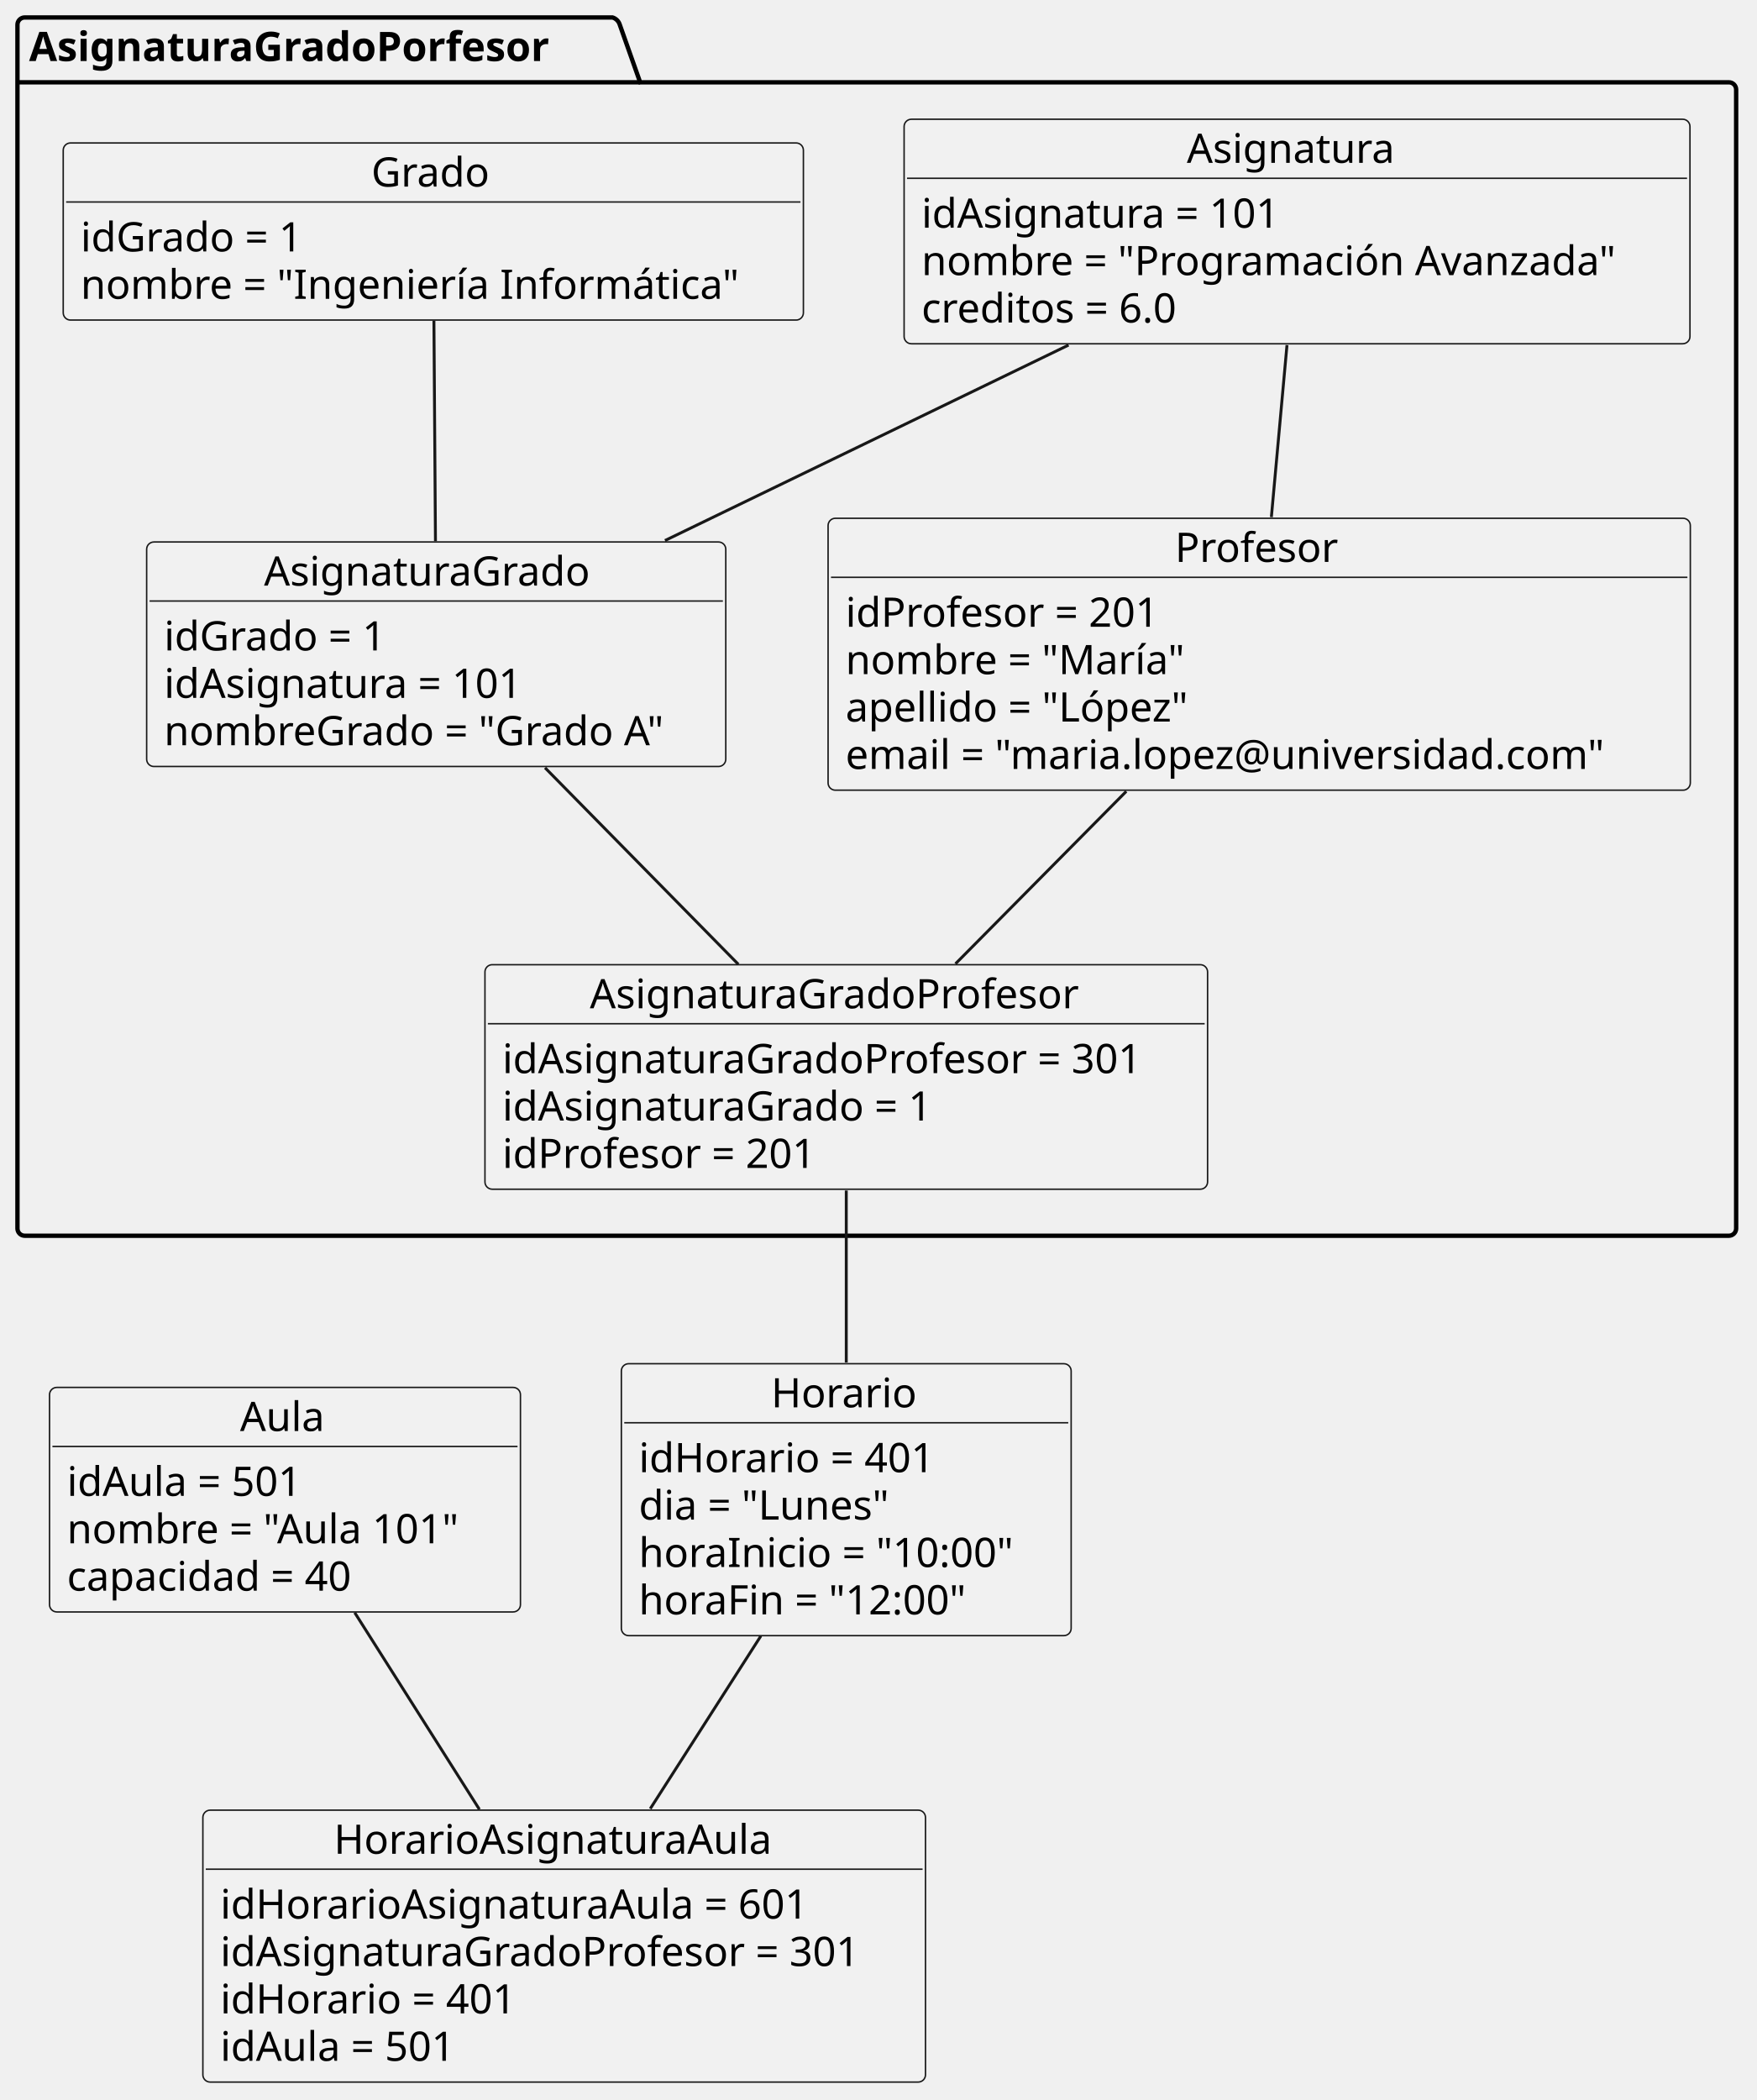
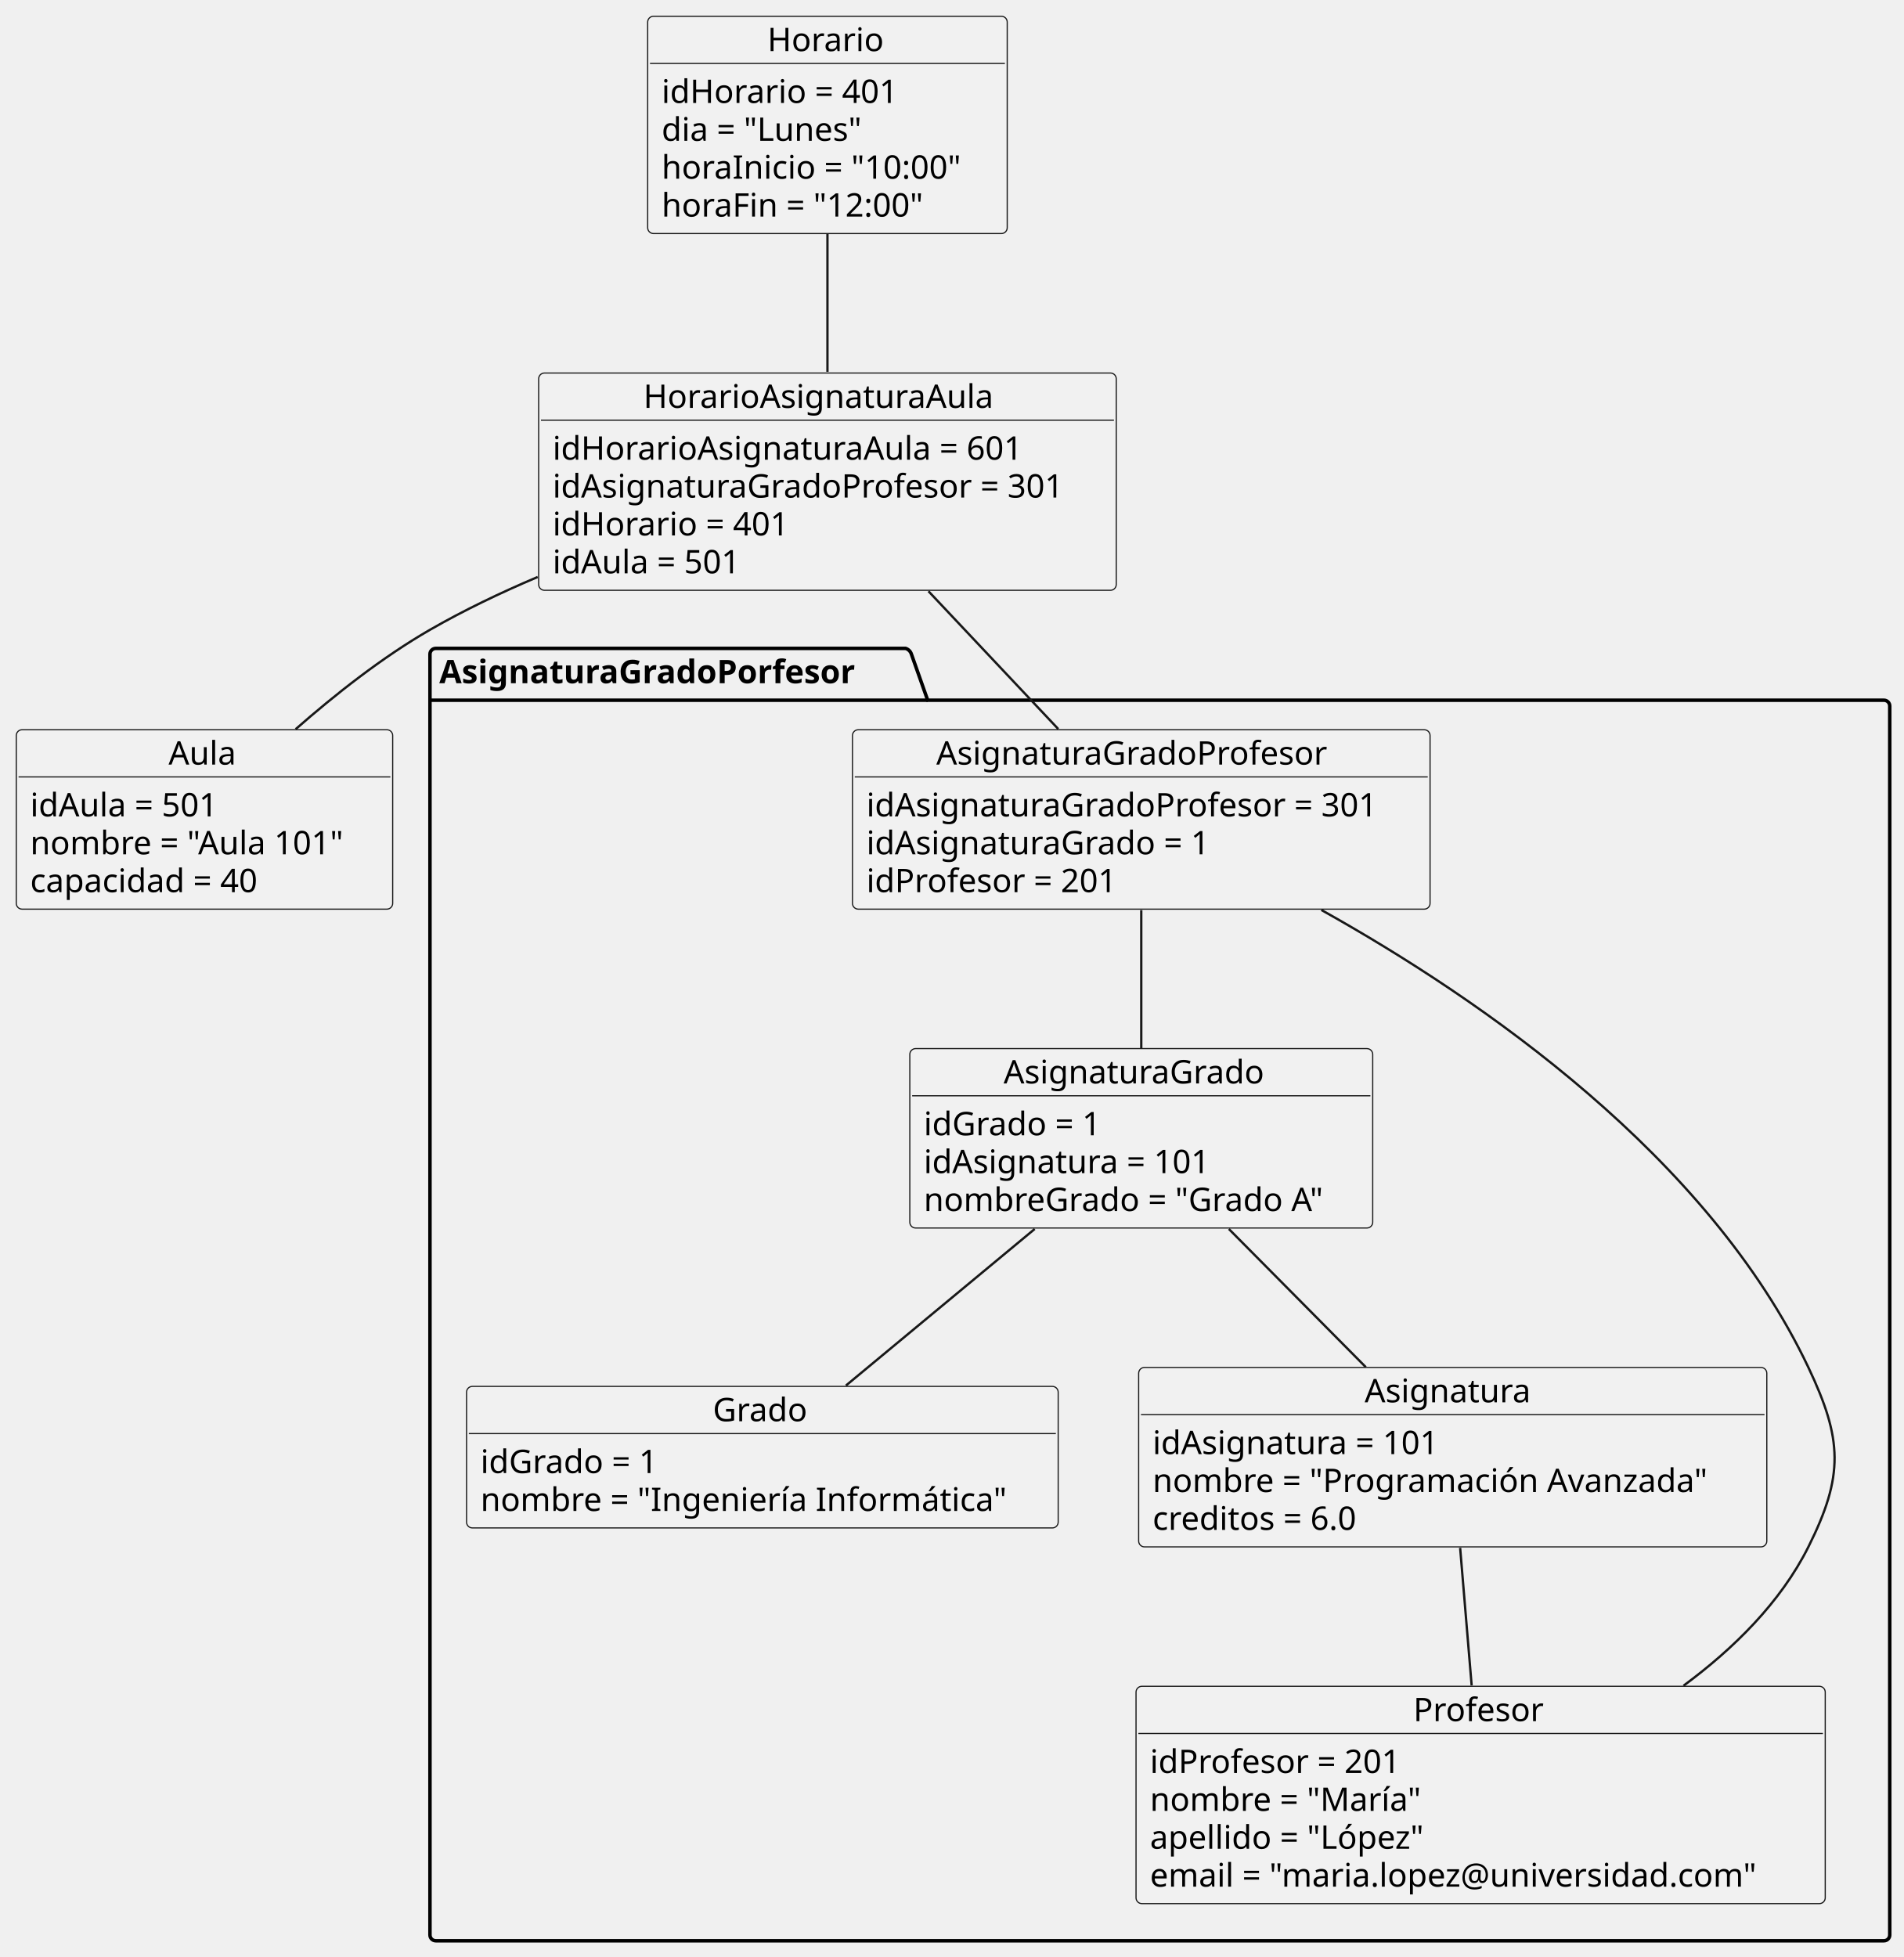
- <svg xmlns="http://www.w3.org/2000/svg" contentStyleType="text/css" data-diagram-type="CLASS" height="722px" preserveAspectRatio="none" style="width:604px;height:722px;background:#FFFFFF;" version="1.1" viewBox="0 0 604 722" width="604px" zoomAndPan="magnify">
+ <svg xmlns="http://www.w3.org/2000/svg" contentStyleType="text/css" data-diagram-type="CLASS" height="842px" preserveAspectRatio="none" style="width:819px;height:842px;background:#FFFFFF;" version="1.1" viewBox="0 0 819 842" width="819px" zoomAndPan="magnify">
  <defs />
  <g>
    <g id="cluster_AsignaturaGradoPorfesor">
-       <path d="M8.5,6 L210.62,6 A3.75,3.75 0 0 1 213.12,8.5 L220.12,28.297 L594.5,28.297 A2.5,2.5 0 0 1 597,30.797 L597,422.36 A2.5,2.5 0 0 1 594.5,424.86 L8.5,424.86 A2.5,2.5 0 0 1 6,422.36 L6,8.5 A2.5,2.5 0 0 1 8.5,6 " fill="none" style="stroke:#000000;stroke-width:1.5;" />
-       <line style="stroke:#000000;stroke-width:1.5;" x1="6" x2="220.12" y1="28.297" y2="28.297" />
-       <text fill="#000000" font-family="sans-serif" font-size="14" font-weight="bold" lengthAdjust="spacing" textLength="201.12" x="10" y="20.995">AsignaturaGradoPorfesor</text>
+       <path d="M187.47,278.97 L389.59,278.97 A3.75,3.75 0 0 1 392.09,281.47 L399.09,301.267 L810.47,301.267 A2.5,2.5 0 0 1 812.97,303.767 L812.97,832.52 A2.5,2.5 0 0 1 810.47,835.02 L187.47,835.02 A2.5,2.5 0 0 1 184.97,832.52 L184.97,281.47 A2.5,2.5 0 0 1 187.47,278.97 " fill="#FFFFFF" fill-opacity="0" style="stroke:#000000;stroke-width:1.5;" />
+       <line style="stroke:#000000;stroke-width:1.5;" x1="184.97" x2="399.09" y1="301.267" y2="301.267" />
+       <text fill="#000000" font-family="sans-serif" font-size="14" font-weight="bold" lengthAdjust="spacing" textLength="201.12" x="188.97" y="293.965">AsignaturaGradoPorfesor</text>
    </g>
    <g id="elem_Grado">
-       <rect fill="#F1F1F1" height="60.891" rx="2.5" ry="2.5" style="stroke:#181818;stroke-width:0.5;" width="254.519" x="21.74" y="49.15" />
-       <text fill="#000000" font-family="sans-serif" font-size="14" lengthAdjust="spacing" textLength="42.636" x="127.681" y="64.145">Grado</text>
-       <line style="stroke:#181818;stroke-width:0.5;" x1="22.74" x2="275.259" y1="69.447" y2="69.447" />
-       <text fill="#000000" font-family="sans-serif" font-size="14" lengthAdjust="spacing" textLength="84.95" x="27.74" y="86.442">idGrado = 1</text>
-       <text fill="#000000" font-family="sans-serif" font-size="14" lengthAdjust="spacing" textLength="242.519" x="27.74" y="102.739">nombre = "Ingeniería Informática"</text>
+       <rect fill="#F1F1F1" height="60.891" rx="2.5" ry="2.5" style="stroke:#181818;stroke-width:0.5;" width="254.519" x="200.71" y="596.5" />
+       <text fill="#000000" font-family="sans-serif" font-size="14" lengthAdjust="spacing" textLength="42.636" x="306.651" y="611.495">Grado</text>
+       <line style="stroke:#181818;stroke-width:0.5;" x1="201.71" x2="454.229" y1="616.797" y2="616.797" />
+       <text fill="#000000" font-family="sans-serif" font-size="14" lengthAdjust="spacing" textLength="84.95" x="206.71" y="633.792">idGrado = 1</text>
+       <text fill="#000000" font-family="sans-serif" font-size="14" lengthAdjust="spacing" textLength="242.519" x="206.71" y="650.089">nombre = "Ingeniería Informática"</text>
    </g>
    <g id="elem_Asignatura">
-       <rect fill="#F1F1F1" height="77.188" rx="2.5" ry="2.5" style="stroke:#181818;stroke-width:0.5;" width="270.228" x="310.89" y="41" />
-       <text fill="#000000" font-family="sans-serif" font-size="14" lengthAdjust="spacing" textLength="75.797" x="408.105" y="55.995">Asignatura</text>
-       <line style="stroke:#181818;stroke-width:0.5;" x1="311.89" x2="580.117" y1="61.297" y2="61.297" />
-       <text fill="#000000" font-family="sans-serif" font-size="14" lengthAdjust="spacing" textLength="135.926" x="316.89" y="78.292">idAsignatura = 101</text>
-       <text fill="#000000" font-family="sans-serif" font-size="14" lengthAdjust="spacing" textLength="258.228" x="316.89" y="94.589">nombre = "Programación Avanzada"</text>
-       <text fill="#000000" font-family="sans-serif" font-size="14" lengthAdjust="spacing" textLength="99.087" x="316.89" y="110.886">creditos = 6.0</text>
+       <rect fill="#F1F1F1" height="77.188" rx="2.5" ry="2.5" style="stroke:#181818;stroke-width:0.5;" width="270.228" x="489.85" y="588.35" />
+       <text fill="#000000" font-family="sans-serif" font-size="14" lengthAdjust="spacing" textLength="75.797" x="587.065" y="603.345">Asignatura</text>
+       <line style="stroke:#181818;stroke-width:0.5;" x1="490.85" x2="759.077" y1="608.647" y2="608.647" />
+       <text fill="#000000" font-family="sans-serif" font-size="14" lengthAdjust="spacing" textLength="135.926" x="495.85" y="625.642">idAsignatura = 101</text>
+       <text fill="#000000" font-family="sans-serif" font-size="14" lengthAdjust="spacing" textLength="258.228" x="495.85" y="641.939">nombre = "Programación Avanzada"</text>
+       <text fill="#000000" font-family="sans-serif" font-size="14" lengthAdjust="spacing" textLength="99.087" x="495.85" y="658.236">creditos = 6.0</text>
    </g>
    <g id="elem_AsignaturaGrado">
-       <rect fill="#F1F1F1" height="77.188" rx="2.5" ry="2.5" style="stroke:#181818;stroke-width:0.5;" width="199.141" x="50.43" y="186.34" />
-       <text fill="#000000" font-family="sans-serif" font-size="14" lengthAdjust="spacing" textLength="118.433" x="90.784" y="201.335">AsignaturaGrado</text>
-       <line style="stroke:#181818;stroke-width:0.5;" x1="51.43" x2="248.571" y1="206.637" y2="206.637" />
-       <text fill="#000000" font-family="sans-serif" font-size="14" lengthAdjust="spacing" textLength="84.95" x="56.43" y="223.632">idGrado = 1</text>
-       <text fill="#000000" font-family="sans-serif" font-size="14" lengthAdjust="spacing" textLength="135.926" x="56.43" y="239.929">idAsignatura = 101</text>
-       <text fill="#000000" font-family="sans-serif" font-size="14" lengthAdjust="spacing" textLength="187.141" x="56.43" y="256.226">nombreGrado = "Grado A"</text>
+       <rect fill="#F1F1F1" height="77.188" rx="2.5" ry="2.5" style="stroke:#181818;stroke-width:0.5;" width="199.141" x="391.4" y="451.16" />
+       <text fill="#000000" font-family="sans-serif" font-size="14" lengthAdjust="spacing" textLength="118.433" x="431.754" y="466.155">AsignaturaGrado</text>
+       <line style="stroke:#181818;stroke-width:0.5;" x1="392.4" x2="589.541" y1="471.457" y2="471.457" />
+       <text fill="#000000" font-family="sans-serif" font-size="14" lengthAdjust="spacing" textLength="84.95" x="397.4" y="488.452">idGrado = 1</text>
+       <text fill="#000000" font-family="sans-serif" font-size="14" lengthAdjust="spacing" textLength="135.926" x="397.4" y="504.749">idAsignatura = 101</text>
+       <text fill="#000000" font-family="sans-serif" font-size="14" lengthAdjust="spacing" textLength="187.141" x="397.4" y="521.046">nombreGrado = "Grado A"</text>
    </g>
    <g id="elem_Profesor">
-       <rect fill="#F1F1F1" height="93.484" rx="2.5" ry="2.5" style="stroke:#181818;stroke-width:0.5;" width="296.491" x="284.75" y="178.19" />
-       <text fill="#000000" font-family="sans-serif" font-size="14" lengthAdjust="spacing" textLength="57.921" x="404.035" y="193.185">Profesor</text>
-       <line style="stroke:#181818;stroke-width:0.5;" x1="285.75" x2="580.241" y1="198.487" y2="198.487" />
-       <text fill="#000000" font-family="sans-serif" font-size="14" lengthAdjust="spacing" textLength="118.05" x="290.75" y="215.482">idProfesor = 201</text>
-       <text fill="#000000" font-family="sans-serif" font-size="14" lengthAdjust="spacing" textLength="126.725" x="290.75" y="231.779">nombre = "María"</text>
-       <text fill="#000000" font-family="sans-serif" font-size="14" lengthAdjust="spacing" textLength="129.924" x="290.75" y="248.076">apellido = "López"</text>
-       <text fill="#000000" font-family="sans-serif" font-size="14" lengthAdjust="spacing" textLength="284.491" x="290.75" y="264.373">email = "maria.lopez@universidad.com"</text>
+       <rect fill="#F1F1F1" height="93.484" rx="2.5" ry="2.5" style="stroke:#181818;stroke-width:0.5;" width="296.491" x="488.72" y="725.54" />
+       <text fill="#000000" font-family="sans-serif" font-size="14" lengthAdjust="spacing" textLength="57.921" x="608.005" y="740.535">Profesor</text>
+       <line style="stroke:#181818;stroke-width:0.5;" x1="489.72" x2="784.211" y1="745.837" y2="745.837" />
+       <text fill="#000000" font-family="sans-serif" font-size="14" lengthAdjust="spacing" textLength="118.05" x="494.72" y="762.832">idProfesor = 201</text>
+       <text fill="#000000" font-family="sans-serif" font-size="14" lengthAdjust="spacing" textLength="126.725" x="494.72" y="779.129">nombre = "María"</text>
+       <text fill="#000000" font-family="sans-serif" font-size="14" lengthAdjust="spacing" textLength="129.924" x="494.72" y="795.426">apellido = "López"</text>
+       <text fill="#000000" font-family="sans-serif" font-size="14" lengthAdjust="spacing" textLength="284.491" x="494.72" y="811.723">email = "maria.lopez@universidad.com"</text>
    </g>
    <g id="elem_AsignaturaGradoProfesor">
-       <rect fill="#F1F1F1" height="77.188" rx="2.5" ry="2.5" style="stroke:#181818;stroke-width:0.5;" width="248.482" x="166.76" y="331.67" />
-       <text fill="#000000" font-family="sans-serif" font-size="14" lengthAdjust="spacing" textLength="176.353" x="202.825" y="346.665">AsignaturaGradoProfesor</text>
-       <line style="stroke:#181818;stroke-width:0.5;" x1="167.76" x2="414.242" y1="351.967" y2="351.967" />
-       <text fill="#000000" font-family="sans-serif" font-size="14" lengthAdjust="spacing" textLength="236.482" x="172.76" y="368.962">idAsignaturaGradoProfesor = 301</text>
-       <text fill="#000000" font-family="sans-serif" font-size="14" lengthAdjust="spacing" textLength="160.747" x="172.76" y="385.259">idAsignaturaGrado = 1</text>
-       <text fill="#000000" font-family="sans-serif" font-size="14" lengthAdjust="spacing" textLength="118.05" x="172.76" y="401.556">idProfesor = 201</text>
+       <rect fill="#F1F1F1" height="77.188" rx="2.5" ry="2.5" style="stroke:#181818;stroke-width:0.5;" width="248.482" x="366.73" y="313.97" />
+       <text fill="#000000" font-family="sans-serif" font-size="14" lengthAdjust="spacing" textLength="176.353" x="402.795" y="328.965">AsignaturaGradoProfesor</text>
+       <line style="stroke:#181818;stroke-width:0.5;" x1="367.73" x2="614.212" y1="334.267" y2="334.267" />
+       <text fill="#000000" font-family="sans-serif" font-size="14" lengthAdjust="spacing" textLength="236.482" x="372.73" y="351.262">idAsignaturaGradoProfesor = 301</text>
+       <text fill="#000000" font-family="sans-serif" font-size="14" lengthAdjust="spacing" textLength="160.747" x="372.73" y="367.559">idAsignaturaGrado = 1</text>
+       <text fill="#000000" font-family="sans-serif" font-size="14" lengthAdjust="spacing" textLength="118.05" x="372.73" y="383.856">idProfesor = 201</text>
    </g>
    <g id="elem_Horario">
-       <rect fill="#F1F1F1" height="93.484" rx="2.5" ry="2.5" style="stroke:#181818;stroke-width:0.5;" width="154.673" x="213.66" y="468.86" />
-       <text fill="#000000" font-family="sans-serif" font-size="14" lengthAdjust="spacing" textLength="51.639" x="265.177" y="483.855">Horario</text>
-       <line style="stroke:#181818;stroke-width:0.5;" x1="214.66" x2="367.333" y1="489.157" y2="489.157" />
-       <text fill="#000000" font-family="sans-serif" font-size="14" lengthAdjust="spacing" textLength="111.768" x="219.66" y="506.152">idHorario = 401</text>
-       <text fill="#000000" font-family="sans-serif" font-size="14" lengthAdjust="spacing" textLength="96.318" x="219.66" y="522.449">dia = "Lunes"</text>
-       <text fill="#000000" font-family="sans-serif" font-size="14" lengthAdjust="spacing" textLength="142.673" x="219.66" y="538.746">horaInicio = "10:00"</text>
-       <text fill="#000000" font-family="sans-serif" font-size="14" lengthAdjust="spacing" textLength="126.444" x="219.66" y="555.043">horaFin = "12:00"</text>
+       <rect fill="#F1F1F1" height="93.484" rx="2.5" ry="2.5" style="stroke:#181818;stroke-width:0.5;" width="154.673" x="278.63" y="7" />
+       <text fill="#000000" font-family="sans-serif" font-size="14" lengthAdjust="spacing" textLength="51.639" x="330.147" y="21.995">Horario</text>
+       <line style="stroke:#181818;stroke-width:0.5;" x1="279.63" x2="432.303" y1="27.297" y2="27.297" />
+       <text fill="#000000" font-family="sans-serif" font-size="14" lengthAdjust="spacing" textLength="111.768" x="284.63" y="44.292">idHorario = 401</text>
+       <text fill="#000000" font-family="sans-serif" font-size="14" lengthAdjust="spacing" textLength="96.318" x="284.63" y="60.589">dia = "Lunes"</text>
+       <text fill="#000000" font-family="sans-serif" font-size="14" lengthAdjust="spacing" textLength="142.673" x="284.63" y="76.886">horaInicio = "10:00"</text>
+       <text fill="#000000" font-family="sans-serif" font-size="14" lengthAdjust="spacing" textLength="126.444" x="284.63" y="93.183">horaFin = "12:00"</text>
+     </g>
+     <g id="elem_HorarioAsignaturaAula">
+       <rect fill="#F1F1F1" height="93.484" rx="2.5" ry="2.5" style="stroke:#181818;stroke-width:0.5;" width="248.482" x="231.73" y="160.49" />
+       <text fill="#000000" font-family="sans-serif" font-size="14" lengthAdjust="spacing" textLength="158.355" x="276.794" y="175.485">HorarioAsignaturaAula</text>
+       <line style="stroke:#181818;stroke-width:0.5;" x1="232.73" x2="479.212" y1="180.787" y2="180.787" />
+       <text fill="#000000" font-family="sans-serif" font-size="14" lengthAdjust="spacing" textLength="218.483" x="237.73" y="197.782">idHorarioAsignaturaAula = 601</text>
+       <text fill="#000000" font-family="sans-serif" font-size="14" lengthAdjust="spacing" textLength="236.482" x="237.73" y="214.079">idAsignaturaGradoProfesor = 301</text>
+       <text fill="#000000" font-family="sans-serif" font-size="14" lengthAdjust="spacing" textLength="111.768" x="237.73" y="230.376">idHorario = 401</text>
+       <text fill="#000000" font-family="sans-serif" font-size="14" lengthAdjust="spacing" textLength="91.048" x="237.73" y="246.673">idAula = 501</text>
    </g>
    <g id="elem_Aula">
-       <rect fill="#F1F1F1" height="77.188" rx="2.5" ry="2.5" style="stroke:#181818;stroke-width:0.5;" width="161.933" x="17.03" y="477.01" />
-       <text fill="#000000" font-family="sans-serif" font-size="14" lengthAdjust="spacing" textLength="30.919" x="82.537" y="492.005">Aula</text>
-       <line style="stroke:#181818;stroke-width:0.5;" x1="18.03" x2="177.963" y1="497.307" y2="497.307" />
-       <text fill="#000000" font-family="sans-serif" font-size="14" lengthAdjust="spacing" textLength="91.048" x="23.03" y="514.302">idAula = 501</text>
-       <text fill="#000000" font-family="sans-serif" font-size="14" lengthAdjust="spacing" textLength="149.933" x="23.03" y="530.599">nombre = "Aula 101"</text>
-       <text fill="#000000" font-family="sans-serif" font-size="14" lengthAdjust="spacing" textLength="110.127" x="23.03" y="546.896">capacidad = 40</text>
+       <rect fill="#F1F1F1" height="77.188" rx="2.5" ry="2.5" style="stroke:#181818;stroke-width:0.5;" width="161.933" x="7" y="313.97" />
+       <text fill="#000000" font-family="sans-serif" font-size="14" lengthAdjust="spacing" textLength="30.919" x="72.507" y="328.965">Aula</text>
+       <line style="stroke:#181818;stroke-width:0.5;" x1="8" x2="167.933" y1="334.267" y2="334.267" />
+       <text fill="#000000" font-family="sans-serif" font-size="14" lengthAdjust="spacing" textLength="91.048" x="13" y="351.262">idAula = 501</text>
+       <text fill="#000000" font-family="sans-serif" font-size="14" lengthAdjust="spacing" textLength="149.933" x="13" y="367.559">nombre = "Aula 101"</text>
+       <text fill="#000000" font-family="sans-serif" font-size="14" lengthAdjust="spacing" textLength="110.127" x="13" y="383.856">capacidad = 40</text>
    </g>
-     <g id="elem_HorarioAsignaturaAula">
-       <rect fill="#F1F1F1" height="93.484" rx="2.5" ry="2.5" style="stroke:#181818;stroke-width:0.5;" width="248.482" x="69.76" y="622.35" />
-       <text fill="#000000" font-family="sans-serif" font-size="14" lengthAdjust="spacing" textLength="158.355" x="114.824" y="637.345">HorarioAsignaturaAula</text>
-       <line style="stroke:#181818;stroke-width:0.5;" x1="70.76" x2="317.242" y1="642.647" y2="642.647" />
-       <text fill="#000000" font-family="sans-serif" font-size="14" lengthAdjust="spacing" textLength="218.483" x="75.76" y="659.642">idHorarioAsignaturaAula = 601</text>
-       <text fill="#000000" font-family="sans-serif" font-size="14" lengthAdjust="spacing" textLength="236.482" x="75.76" y="675.939">idAsignaturaGradoProfesor = 301</text>
-       <text fill="#000000" font-family="sans-serif" font-size="14" lengthAdjust="spacing" textLength="111.768" x="75.76" y="692.236">idHorario = 401</text>
-       <text fill="#000000" font-family="sans-serif" font-size="14" lengthAdjust="spacing" textLength="91.048" x="75.76" y="708.533">idAula = 501</text>
+     <g id="link_AsignaturaGradoProfesor_AsignaturaGrado">
+       <path codeLine="53" d="M490.97,391.58 C490.97,410.17 490.97,432.47 490.97,451.02 " fill="#FFFFFF" fill-opacity="0" id="AsignaturaGradoProfesor-AsignaturaGrado" style="stroke:#181818;stroke-width:1;" />
    </g>
-     <g id="link_Grado_AsignaturaGrado">
-       <path codeLine="52" d="M149.21,110.29 C149.36,132.27 149.57,162.38 149.74,186.08 " fill="none" id="Grado-AsignaturaGrado" style="stroke:#181818;stroke-width:1;" />
+     <g id="link_AsignaturaGradoProfesor_Profesor">
+       <path codeLine="54" d="M568.44,391.51 C637.79,430.27 734.96,497.6 777.97,588.35 C792.66,619.35 793.31,634.85 777.97,665.54 C765.99,689.48 745.73,709.41 724.25,725.27 " fill="#FFFFFF" fill-opacity="0" id="AsignaturaGradoProfesor-Profesor" style="stroke:#181818;stroke-width:1;" />
    </g>
-     <g id="link_Asignatura_AsignaturaGrado">
-       <path codeLine="53" d="M367.45,118.63 C324.55,139.41 271.58,165.06 228.66,185.84 " fill="none" id="Asignatura-AsignaturaGrado" style="stroke:#181818;stroke-width:1;" />
+     <g id="link_AsignaturaGrado_Grado">
+       <path codeLine="55" d="M445.13,528.77 C419.42,550.09 387.82,576.3 363.92,596.13 " fill="#FFFFFF" fill-opacity="0" id="AsignaturaGrado-Grado" style="stroke:#181818;stroke-width:1;" />
+     </g>
+     <g id="link_AsignaturaGrado_Asignatura">
+       <path codeLine="56" d="M528.65,528.77 C547.07,547.36 569.18,569.66 587.57,588.21 " fill="#FFFFFF" fill-opacity="0" id="AsignaturaGrado-Asignatura" style="stroke:#181818;stroke-width:1;" />
    </g>
    <g id="link_Asignatura_Profesor">
-       <path codeLine="54" d="M442.55,118.63 C440.9,136.79 438.92,158.68 437.18,177.79 " fill="none" id="Asignatura-Profesor" style="stroke:#181818;stroke-width:1;" />
-     </g>
-     <g id="link_AsignaturaGrado_AsignaturaGradoProfesor">
-       <path codeLine="55" d="M187.42,263.97 C207.97,284.87 233.39,310.7 253.9,331.55 " fill="none" id="AsignaturaGrado-AsignaturaGradoProfesor" style="stroke:#181818;stroke-width:1;" />
-     </g>
-     <g id="link_Profesor_AsignaturaGradoProfesor">
-       <path codeLine="56" d="M387.29,272.07 C368.32,291.22 346.57,313.17 328.56,331.36 " fill="none" id="Profesor-AsignaturaGradoProfesor" style="stroke:#181818;stroke-width:1;" />
-     </g>
-     <g id="link_AsignaturaGradoProfesor_Horario">
-       <path codeLine="57" d="M291,409.3 C291,427.47 291,449.36 291,468.46 " fill="none" id="AsignaturaGradoProfesor-Horario" style="stroke:#181818;stroke-width:1;" />
+       <path codeLine="57" d="M628.15,665.98 C629.67,684.14 631.5,706.03 633.1,725.14 " fill="#FFFFFF" fill-opacity="0" id="Asignatura-Profesor" style="stroke:#181818;stroke-width:1;" />
    </g>
    <g id="link_Horario_HorarioAsignaturaAula">
-       <path codeLine="58" d="M261.63,562.46 C249.59,581.27 235.67,603.01 223.6,621.86 " fill="none" id="Horario-HorarioAsignaturaAula" style="stroke:#181818;stroke-width:1;" />
+       <path codeLine="58" d="M355.97,100.61 C355.97,119.42 355.97,141.16 355.97,160 " fill="#FFFFFF" fill-opacity="0" id="Horario-HorarioAsignaturaAula" style="stroke:#181818;stroke-width:1;" />
    </g>
-     <g id="link_Aula_HorarioAsignaturaAula">
-       <path codeLine="59" d="M121.98,554.44 C134.97,574.94 151.13,600.45 164.85,622.09 " fill="none" id="Aula-HorarioAsignaturaAula" style="stroke:#181818;stroke-width:1;" />
+     <g id="link_HorarioAsignaturaAula_Aula">
+       <path codeLine="59" d="M231.32,248.24 C215.33,255.02 199.49,262.61 184.97,270.97 C164.47,282.77 144.01,298.96 127.19,313.73 " fill="#FFFFFF" fill-opacity="0" id="HorarioAsignaturaAula-Aula" style="stroke:#181818;stroke-width:1;" />
+     </g>
+     <g id="link_HorarioAsignaturaAula_AsignaturaGradoProfesor">
+       <path codeLine="60" d="M399.42,254.37 C417.46,273.52 438.13,295.47 455.26,313.66 " fill="#FFFFFF" fill-opacity="0" id="HorarioAsignaturaAula-AsignaturaGradoProfesor" style="stroke:#181818;stroke-width:1;" />
    </g>
  </g>
</svg>
